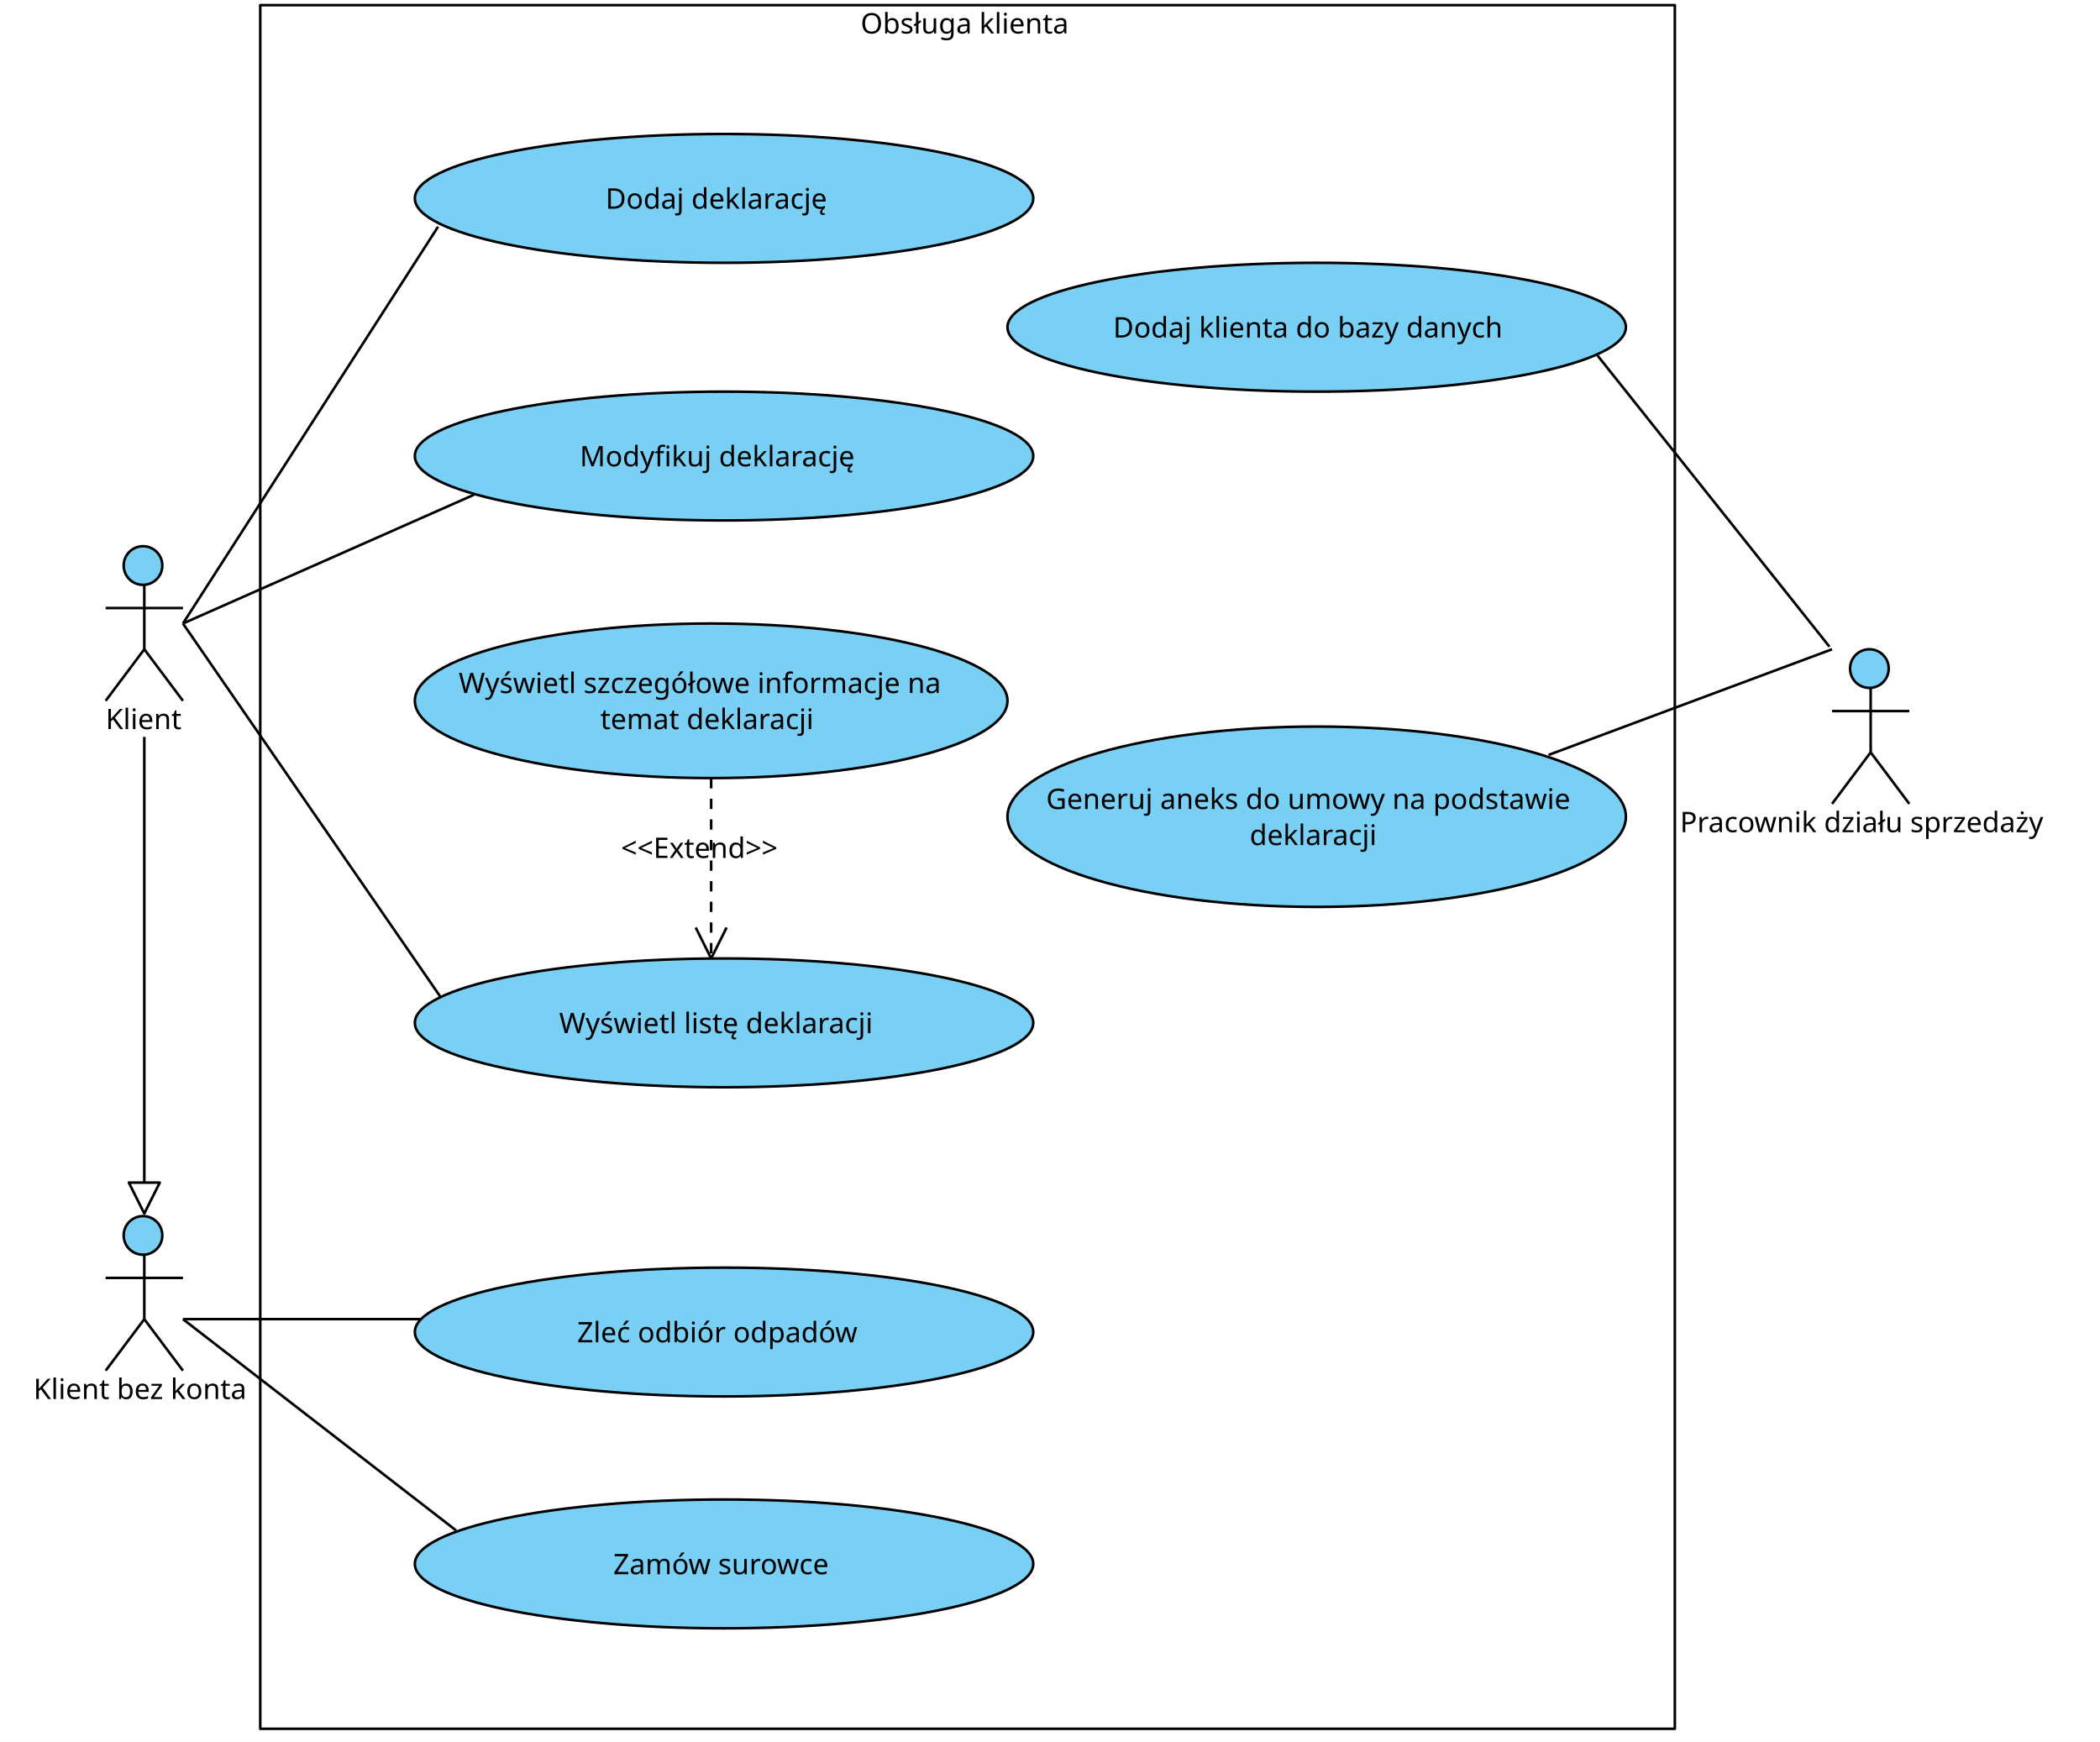
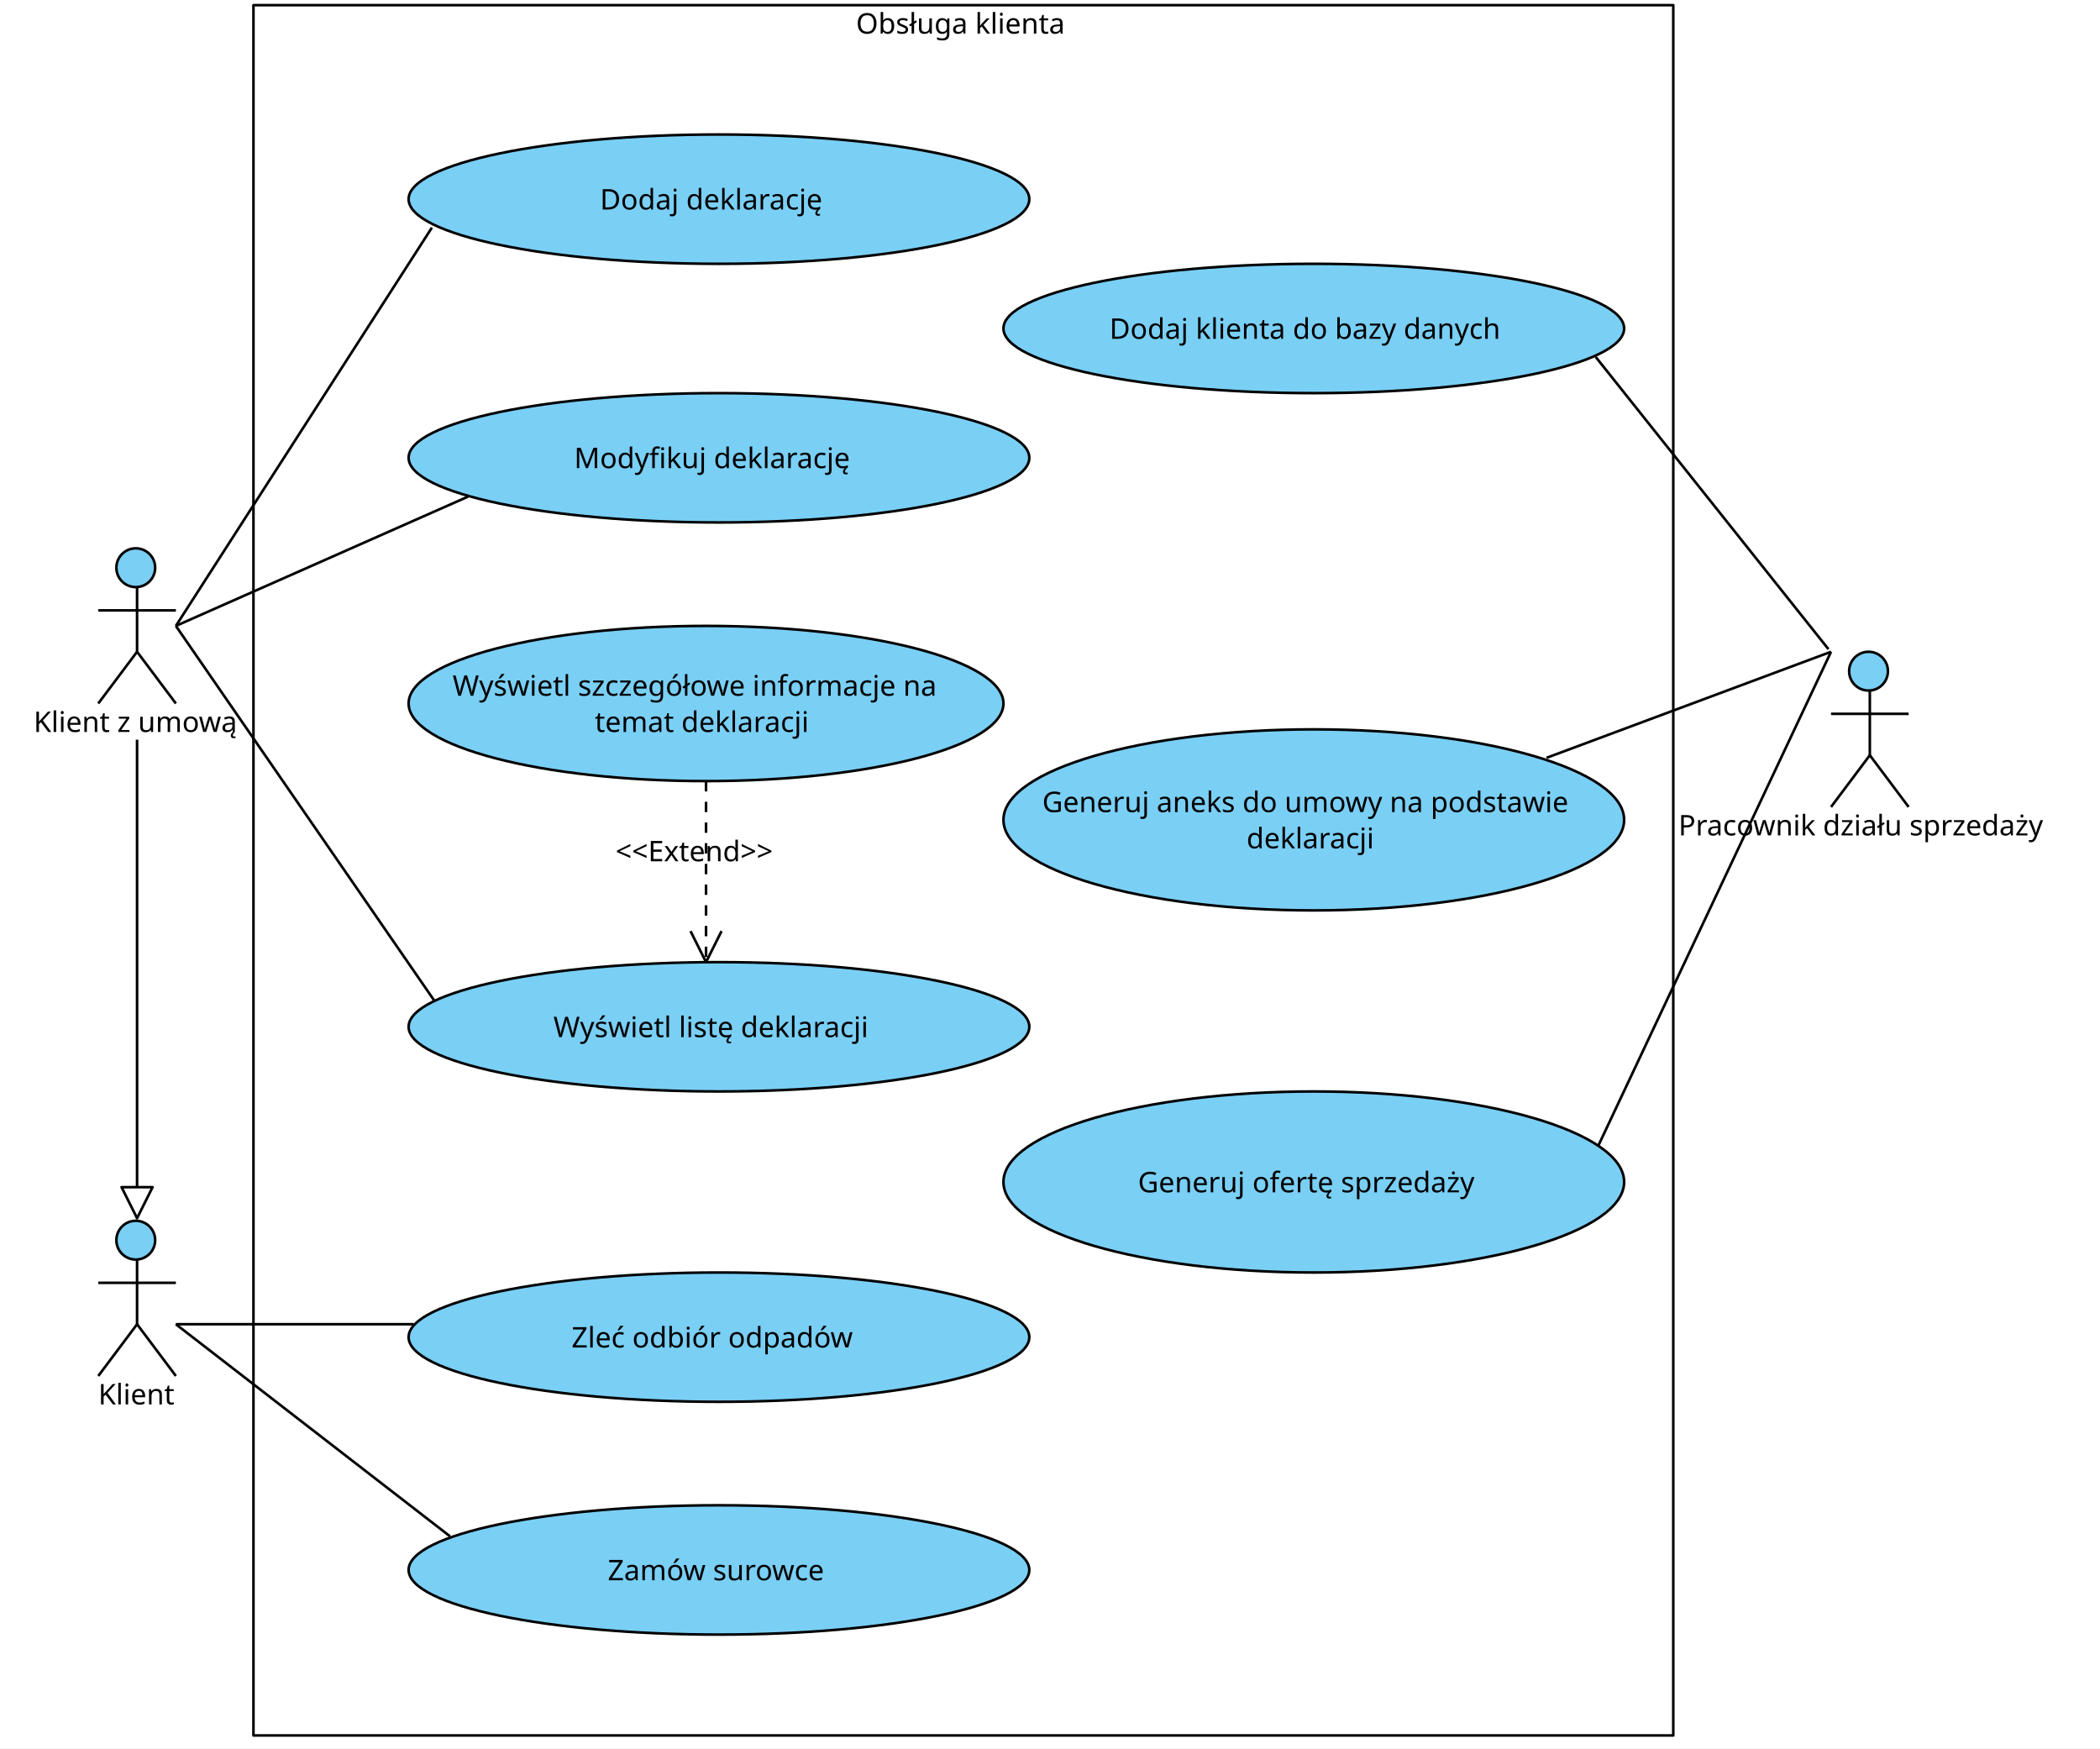
- <svg xmlns="http://www.w3.org/2000/svg" fill-opacity="0" color-rendering="auto" color-interpolation="auto" text-rendering="auto" stroke="rgb(0,0,0)" stroke-linecap="square" width="815" stroke-miterlimit="10" shape-rendering="auto" stroke-opacity="0" fill="rgb(0,0,0)" stroke-dasharray="none" font-weight="normal" stroke-width="1" height="676" font-family="'Dialog'" font-style="normal" stroke-linejoin="miter" font-size="12" stroke-dashoffset="0" image-rendering="auto" id="svg2" version="1.1">
+ <svg xmlns="http://www.w3.org/2000/svg" fill-opacity="0" color-rendering="auto" color-interpolation="auto" text-rendering="auto" stroke="rgb(0,0,0)" stroke-linecap="square" width="812" stroke-miterlimit="10" shape-rendering="auto" stroke-opacity="0" fill="rgb(0,0,0)" stroke-dasharray="none" font-weight="normal" stroke-width="1" height="676" font-family="'Dialog'" font-style="normal" stroke-linejoin="miter" font-size="12" stroke-dashoffset="0" image-rendering="auto" id="svg2" version="1.1">
  <defs id="genericDefs">
    <defs id="defs1">
      <clipPath id="clipPath1" clipPathUnits="userSpaceOnUse">
        <path id="path9" d="M-7 -7 L561 -7 L561 681 L-7 681 L-7 -7 Z" />
      </clipPath>
      <clipPath id="clipPath2" clipPathUnits="userSpaceOnUse">
        <path id="path12" d="M0 0 L550 0 L550 670 L0 670 L0 0 Z" />
      </clipPath>
      <clipPath id="clipPath3" clipPathUnits="userSpaceOnUse">
        <path id="path15" d="M-7 -7 L41 -7 L41 71 L-7 71 L-7 -7 Z" />
      </clipPath>
      <clipPath id="clipPath4" clipPathUnits="userSpaceOnUse">
        <path id="path18" d="M-7 -7 L251 -7 L251 61 L-7 61 L-7 -7 Z" />
      </clipPath>
      <clipPath id="clipPath5" clipPathUnits="userSpaceOnUse">
        <path id="path21" d="M0 0 L240 0 L240 50 L0 50 L0 0 Z" />
      </clipPath>
      <clipPath id="clipPath6" clipPathUnits="userSpaceOnUse">
        <path id="path24" d="M-7 -7 L241 -7 L241 71 L-7 71 L-7 -7 Z" />
      </clipPath>
      <clipPath id="clipPath7" clipPathUnits="userSpaceOnUse">
        <path id="path27" d="M0 0 L230 0 L230 60 L0 60 L0 0 Z" />
      </clipPath>
      <clipPath id="clipPath8" clipPathUnits="userSpaceOnUse">
        <path id="path30" d="M-7 -7 L251 -7 L251 81 L-7 81 L-7 -7 Z" />
      </clipPath>
      <clipPath id="clipPath9" clipPathUnits="userSpaceOnUse">
        <path id="path33" d="M0 0 L240 0 L240 70 L0 70 L0 0 Z" />
      </clipPath>
      <clipPath id="clipPath10" clipPathUnits="userSpaceOnUse">
-         <path id="path36" d="M-51 -14 L102 -14 L102 28 L-51 28 L-51 -14 Z" />
+         <path id="path36" d="M-103 -14 L206 -14 L206 28 L-103 28 L-103 -14 Z" />
      </clipPath>
      <clipPath id="clipPath11" clipPathUnits="userSpaceOnUse">
        <path id="path39" d="M-169 -14 L338 -14 L338 28 L-169 28 L-169 -14 Z" />
      </clipPath>
      <clipPath id="clipPath12" clipPathUnits="userSpaceOnUse">
-         <path id="path42" d="M-108 -14 L216 -14 L216 28 L-108 28 L-108 -14 Z" />
+         <path id="path42" d="M-51 -14 L102 -14 L102 28 L-51 28 L-51 -14 Z" />
      </clipPath>
      <clipPath id="clipPath13" clipPathUnits="userSpaceOnUse">
-         <path id="path45" d="M0 0 L196 0 L196 104 L0 104 L0 0 Z" />
+         <path id="path45" d="M0 0 L214 0 L214 145 L0 145 L0 0 Z" />
      </clipPath>
      <clipPath id="clipPath14" clipPathUnits="userSpaceOnUse">
-         <path id="path48" d="M0 0 L214 0 L214 145 L0 145 L0 0 Z" />
+         <path id="path48" d="M0 0 L194 0 L194 295 L0 295 L0 0 Z" />
      </clipPath>
      <clipPath id="clipPath15" clipPathUnits="userSpaceOnUse">
-         <path id="path51" d="M0 0 L194 0 L194 295 L0 295 L0 0 Z" />
+         <path id="path51" d="M0 0 L203 0 L203 258 L0 258 L0 0 Z" />
      </clipPath>
      <clipPath id="clipPath16" clipPathUnits="userSpaceOnUse">
-         <path id="path54" d="M0 0 L203 0 L203 258 L0 258 L0 0 Z" />
+         <path id="path54" d="M0 0 L217 0 L217 154 L0 154 L0 0 Z" />
      </clipPath>
      <clipPath id="clipPath17" clipPathUnits="userSpaceOnUse">
-         <path id="path57" d="M0 0 L217 0 L217 154 L0 154 L0 0 Z" />
+         <path id="path57" d="M0 0 L204 0 L204 249 L0 249 L0 0 Z" />
      </clipPath>
      <clipPath id="clipPath18" clipPathUnits="userSpaceOnUse">
-         <path id="path60" d="M0 0 L204 0 L204 249 L0 249 L0 0 Z" />
+         <path id="path60" d="M0 0 L104 0 L104 174 L0 174 L0 0 Z" />
      </clipPath>
      <clipPath id="clipPath19" clipPathUnits="userSpaceOnUse">
-         <path id="path63" d="M0 0 L104 0 L104 174 L0 174 L0 0 Z" />
+         <path id="path63" d="M0 0 L194 0 L194 217 L0 217 L0 0 Z" />
      </clipPath>
      <clipPath id="clipPath20" clipPathUnits="userSpaceOnUse">
-         <path id="path66" d="M0 0 L194 0 L194 217 L0 217 L0 0 Z" />
+         <path id="path66" d="M0 0 L196 0 L196 104 L0 104 L0 0 Z" />
      </clipPath>
      <clipPath id="clipPath21" clipPathUnits="userSpaceOnUse">
        <path id="path69" d="M0 0 L104 0 L104 289 L0 289 L0 0 Z" />
      </clipPath>
      <clipPath id="clipPath22" clipPathUnits="userSpaceOnUse">
        <path id="path72" d="M0 0 L210 0 L210 186 L0 186 L0 0 Z" />
      </clipPath>
      <clipPath id="clipPath23" clipPathUnits="userSpaceOnUse">
        <path id="path75" d="M-92 -14 L184 -14 L184 28 L-92 28 L-92 -14 Z" />
      </clipPath>
    </defs>
  </defs>
  <g style="fill:#ffffff;fill-opacity:1;stroke:#ffffff;stroke-opacity:1;text-rendering:geometricPrecision" id="g77">
-     <rect style="stroke:none" id="rect79" y="0" height="676" width="815" x="0" />
-   </g>
-   <g style="font-size:11px;font-family:sans-serif;fill:#000000;fill-opacity:1;stroke:#000000;stroke-linecap:butt;stroke-linejoin:round;stroke-miterlimit:0;stroke-opacity:1;text-rendering:geometricPrecision" id="g81" stroke-miterlimit="0" transform="translate(101,2)" font-size="11">
+     <rect style="stroke:none" id="rect79" y="0" height="676" width="812" x="0" />
+   </g>
+   <g style="font-size:11px;font-family:sans-serif;fill:#000000;fill-opacity:1;stroke:#000000;stroke-linecap:butt;stroke-linejoin:round;stroke-miterlimit:0;stroke-opacity:1;text-rendering:geometricPrecision" id="g81" stroke-miterlimit="0" transform="translate(98,2)" font-size="11">
    <rect style="fill:none" id="rect83" clip-path="url(#clipPath1)" y="0" height="669" width="549" x="0" />
  </g>
-   <g style="font-size:11px;font-family:sans-serif;fill:#000000;fill-opacity:1;stroke:#000000;stroke-opacity:1;text-rendering:geometricPrecision" id="g85" transform="translate(101,2)" font-size="11">
+   <g style="font-size:11px;font-family:sans-serif;fill:#000000;fill-opacity:1;stroke:#000000;stroke-opacity:1;text-rendering:geometricPrecision" id="g85" transform="translate(98,2)" font-size="11">
    <text style="stroke:none" id="text87" clip-path="url(#clipPath2)" y="11" xml:space="preserve" x="233">Obsługa klienta</text>
  </g>
-   <g style="font-size:11px;font-family:sans-serif;fill:#7acff5;fill-opacity:1;stroke:#7acff5;stroke-opacity:1;text-rendering:geometricPrecision" id="g89" transform="translate(41,212)" font-size="11">
+   <g style="font-size:11px;font-family:sans-serif;fill:#7acff5;fill-opacity:1;stroke:#7acff5;stroke-opacity:1;text-rendering:geometricPrecision" id="g89" transform="translate(38,212)" font-size="11">
    <circle style="stroke:none" id="circle91" cy="7.5" cx="14.5" clip-path="url(#clipPath3)" r="7.5" />
  </g>
-   <g style="font-size:11px;font-family:sans-serif;fill:#000000;fill-opacity:1;stroke:#000000;stroke-linecap:butt;stroke-linejoin:round;stroke-miterlimit:0;stroke-opacity:1;text-rendering:geometricPrecision" id="g93" stroke-miterlimit="0" transform="translate(41,212)" font-size="11">
+   <g style="font-size:11px;font-family:sans-serif;fill:#000000;fill-opacity:1;stroke:#000000;stroke-linecap:butt;stroke-linejoin:round;stroke-miterlimit:0;stroke-opacity:1;text-rendering:geometricPrecision" id="g93" stroke-miterlimit="0" transform="translate(38,212)" font-size="11">
    <circle style="fill:none" id="circle95" cy="7.5" cx="14.5" clip-path="url(#clipPath3)" r="7.5" />
    <line style="fill:none" id="line97" y1="15" x2="15" clip-path="url(#clipPath3)" x1="15" y2="40" />
    <line style="fill:none" id="line99" y1="24" x2="30" clip-path="url(#clipPath3)" x1="0" y2="24" />
    <line style="fill:none" id="line101" y1="40" x2="0" clip-path="url(#clipPath3)" x1="15" y2="60" />
    <line style="fill:none" id="line103" y1="40" x2="30" clip-path="url(#clipPath3)" x1="15" y2="60" />
  </g>
-   <g style="font-size:11px;font-family:sans-serif;fill:#7acff5;fill-opacity:1;stroke:#7acff5;stroke-opacity:1;text-rendering:geometricPrecision" id="g105" transform="translate(161,52)" font-size="11">
+   <g style="font-size:11px;font-family:sans-serif;fill:#7acff5;fill-opacity:1;stroke:#7acff5;stroke-opacity:1;text-rendering:geometricPrecision" id="g105" transform="translate(158,52)" font-size="11">
    <ellipse style="stroke:none" id="ellipse107" cy="25" cx="120" clip-path="url(#clipPath4)" ry="25" rx="120" />
  </g>
-   <g style="font-size:11px;font-family:sans-serif;fill:#000000;fill-opacity:1;stroke:#000000;stroke-linecap:butt;stroke-linejoin:round;stroke-miterlimit:0;stroke-opacity:1;text-rendering:geometricPrecision" id="g109" stroke-miterlimit="0" transform="translate(161,52)" font-size="11">
+   <g style="font-size:11px;font-family:sans-serif;fill:#000000;fill-opacity:1;stroke:#000000;stroke-linecap:butt;stroke-linejoin:round;stroke-miterlimit:0;stroke-opacity:1;text-rendering:geometricPrecision" id="g109" stroke-miterlimit="0" transform="translate(158,52)" font-size="11">
    <ellipse style="fill:none" id="ellipse111" cy="25" cx="120" clip-path="url(#clipPath4)" ry="25" rx="120" />
  </g>
-   <g style="font-size:11px;font-family:sans-serif;fill:#000000;fill-opacity:1;stroke:#000000;stroke-opacity:1;text-rendering:geometricPrecision" id="g113" transform="translate(161,52)" font-size="11">
+   <g style="font-size:11px;font-family:sans-serif;fill:#000000;fill-opacity:1;stroke:#000000;stroke-opacity:1;text-rendering:geometricPrecision" id="g113" transform="translate(158,52)" font-size="11">
    <text style="stroke:none" id="text115" clip-path="url(#clipPath5)" y="29" xml:space="preserve" x="74">Dodaj deklarację</text>
  </g>
-   <g style="font-size:11px;font-family:sans-serif;fill:#7acff5;fill-opacity:1;stroke:#7acff5;stroke-opacity:1;text-rendering:geometricPrecision" id="g117" transform="translate(161,152)" font-size="11">
+   <g style="font-size:11px;font-family:sans-serif;fill:#7acff5;fill-opacity:1;stroke:#7acff5;stroke-opacity:1;text-rendering:geometricPrecision" id="g117" transform="translate(158,152)" font-size="11">
    <ellipse style="stroke:none" id="ellipse119" cy="25" cx="120" clip-path="url(#clipPath4)" ry="25" rx="120" />
  </g>
-   <g style="font-size:11px;font-family:sans-serif;fill:#000000;fill-opacity:1;stroke:#000000;stroke-linecap:butt;stroke-linejoin:round;stroke-miterlimit:0;stroke-opacity:1;text-rendering:geometricPrecision" id="g121" stroke-miterlimit="0" transform="translate(161,152)" font-size="11">
+   <g style="font-size:11px;font-family:sans-serif;fill:#000000;fill-opacity:1;stroke:#000000;stroke-linecap:butt;stroke-linejoin:round;stroke-miterlimit:0;stroke-opacity:1;text-rendering:geometricPrecision" id="g121" stroke-miterlimit="0" transform="translate(158,152)" font-size="11">
    <ellipse style="fill:none" id="ellipse123" cy="25" cx="120" clip-path="url(#clipPath4)" ry="25" rx="120" />
  </g>
-   <g style="font-size:11px;font-family:sans-serif;fill:#000000;fill-opacity:1;stroke:#000000;stroke-opacity:1;text-rendering:geometricPrecision" id="g125" transform="translate(161,152)" font-size="11">
+   <g style="font-size:11px;font-family:sans-serif;fill:#000000;fill-opacity:1;stroke:#000000;stroke-opacity:1;text-rendering:geometricPrecision" id="g125" transform="translate(158,152)" font-size="11">
    <text style="stroke:none" id="text127" clip-path="url(#clipPath5)" y="29" xml:space="preserve" x="64">Modyfikuj deklarację</text>
  </g>
-   <g style="font-size:11px;font-family:sans-serif;fill:#7acff5;fill-opacity:1;stroke:#7acff5;stroke-opacity:1;text-rendering:geometricPrecision" id="g129" transform="translate(161,372)" font-size="11">
+   <g style="font-size:11px;font-family:sans-serif;fill:#7acff5;fill-opacity:1;stroke:#7acff5;stroke-opacity:1;text-rendering:geometricPrecision" id="g129" transform="translate(158,372)" font-size="11">
    <ellipse style="stroke:none" id="ellipse131" cy="25" cx="120" clip-path="url(#clipPath4)" ry="25" rx="120" />
  </g>
-   <g style="font-size:11px;font-family:sans-serif;fill:#000000;fill-opacity:1;stroke:#000000;stroke-linecap:butt;stroke-linejoin:round;stroke-miterlimit:0;stroke-opacity:1;text-rendering:geometricPrecision" id="g133" stroke-miterlimit="0" transform="translate(161,372)" font-size="11">
+   <g style="font-size:11px;font-family:sans-serif;fill:#000000;fill-opacity:1;stroke:#000000;stroke-linecap:butt;stroke-linejoin:round;stroke-miterlimit:0;stroke-opacity:1;text-rendering:geometricPrecision" id="g133" stroke-miterlimit="0" transform="translate(158,372)" font-size="11">
    <ellipse style="fill:none" id="ellipse135" cy="25" cx="120" clip-path="url(#clipPath4)" ry="25" rx="120" />
  </g>
-   <g style="font-size:11px;font-family:sans-serif;fill:#000000;fill-opacity:1;stroke:#000000;stroke-opacity:1;text-rendering:geometricPrecision" id="g137" transform="translate(161,372)" font-size="11">
+   <g style="font-size:11px;font-family:sans-serif;fill:#000000;fill-opacity:1;stroke:#000000;stroke-opacity:1;text-rendering:geometricPrecision" id="g137" transform="translate(158,372)" font-size="11">
    <text style="stroke:none" id="text139" clip-path="url(#clipPath5)" y="29" xml:space="preserve" x="56">Wyświetl listę deklaracji</text>
  </g>
-   <g style="font-size:11px;font-family:sans-serif;fill:#7acff5;fill-opacity:1;stroke:#7acff5;stroke-opacity:1;text-rendering:geometricPrecision" id="g141" transform="translate(161,242)" font-size="11">
+   <g style="font-size:11px;font-family:sans-serif;fill:#7acff5;fill-opacity:1;stroke:#7acff5;stroke-opacity:1;text-rendering:geometricPrecision" id="g141" transform="translate(158,242)" font-size="11">
    <ellipse style="stroke:none" id="ellipse143" cy="30" cx="115" clip-path="url(#clipPath6)" ry="30" rx="115" />
  </g>
-   <g style="font-size:11px;font-family:sans-serif;fill:#000000;fill-opacity:1;stroke:#000000;stroke-linecap:butt;stroke-linejoin:round;stroke-miterlimit:0;stroke-opacity:1;text-rendering:geometricPrecision" id="g145" stroke-miterlimit="0" transform="translate(161,242)" font-size="11">
+   <g style="font-size:11px;font-family:sans-serif;fill:#000000;fill-opacity:1;stroke:#000000;stroke-linecap:butt;stroke-linejoin:round;stroke-miterlimit:0;stroke-opacity:1;text-rendering:geometricPrecision" id="g145" stroke-miterlimit="0" transform="translate(158,242)" font-size="11">
    <ellipse style="fill:none" id="ellipse147" cy="30" cx="115" clip-path="url(#clipPath6)" ry="30" rx="115" />
  </g>
-   <g style="font-size:11px;font-family:sans-serif;fill:#000000;fill-opacity:1;stroke:#000000;stroke-opacity:1;text-rendering:geometricPrecision" id="g149" transform="translate(161,242)" font-size="11">
+   <g style="font-size:11px;font-family:sans-serif;fill:#000000;fill-opacity:1;stroke:#000000;stroke-opacity:1;text-rendering:geometricPrecision" id="g149" transform="translate(158,242)" font-size="11">
    <text style="stroke:none" id="text151" clip-path="url(#clipPath7)" y="27" xml:space="preserve" x="17">Wyświetl szczegółowe informacje na</text>
    <text style="stroke:none" id="text153" clip-path="url(#clipPath7)" y="41" xml:space="preserve" x="72">temat deklaracji</text>
  </g>
-   <g style="font-size:11px;font-family:sans-serif;fill:#7acff5;fill-opacity:1;stroke:#7acff5;stroke-opacity:1;text-rendering:geometricPrecision" id="g155" transform="translate(711,252)" font-size="11">
+   <g style="font-size:11px;font-family:sans-serif;fill:#7acff5;fill-opacity:1;stroke:#7acff5;stroke-opacity:1;text-rendering:geometricPrecision" id="g155" transform="translate(708,252)" font-size="11">
    <circle style="stroke:none" id="circle157" cy="7.5" cx="14.5" clip-path="url(#clipPath3)" r="7.5" />
  </g>
-   <g style="font-size:11px;font-family:sans-serif;fill:#000000;fill-opacity:1;stroke:#000000;stroke-linecap:butt;stroke-linejoin:round;stroke-miterlimit:0;stroke-opacity:1;text-rendering:geometricPrecision" id="g159" stroke-miterlimit="0" transform="translate(711,252)" font-size="11">
+   <g style="font-size:11px;font-family:sans-serif;fill:#000000;fill-opacity:1;stroke:#000000;stroke-linecap:butt;stroke-linejoin:round;stroke-miterlimit:0;stroke-opacity:1;text-rendering:geometricPrecision" id="g159" stroke-miterlimit="0" transform="translate(708,252)" font-size="11">
    <circle style="fill:none" id="circle161" cy="7.5" cx="14.5" clip-path="url(#clipPath3)" r="7.5" />
    <line style="fill:none" id="line163" y1="15" x2="15" clip-path="url(#clipPath3)" x1="15" y2="40" />
    <line style="fill:none" id="line165" y1="24" x2="30" clip-path="url(#clipPath3)" x1="0" y2="24" />
    <line style="fill:none" id="line167" y1="40" x2="0" clip-path="url(#clipPath3)" x1="15" y2="60" />
    <line style="fill:none" id="line169" y1="40" x2="30" clip-path="url(#clipPath3)" x1="15" y2="60" />
  </g>
-   <g style="font-size:11px;font-family:sans-serif;fill:#7acff5;fill-opacity:1;stroke:#7acff5;stroke-opacity:1;text-rendering:geometricPrecision" id="g171" transform="translate(391,102)" font-size="11">
+   <g style="font-size:11px;font-family:sans-serif;fill:#7acff5;fill-opacity:1;stroke:#7acff5;stroke-opacity:1;text-rendering:geometricPrecision" id="g171" transform="translate(388,102)" font-size="11">
    <ellipse style="stroke:none" id="ellipse173" cy="25" cx="120" clip-path="url(#clipPath4)" ry="25" rx="120" />
  </g>
-   <g style="font-size:11px;font-family:sans-serif;fill:#000000;fill-opacity:1;stroke:#000000;stroke-linecap:butt;stroke-linejoin:round;stroke-miterlimit:0;stroke-opacity:1;text-rendering:geometricPrecision" id="g175" stroke-miterlimit="0" transform="translate(391,102)" font-size="11">
+   <g style="font-size:11px;font-family:sans-serif;fill:#000000;fill-opacity:1;stroke:#000000;stroke-linecap:butt;stroke-linejoin:round;stroke-miterlimit:0;stroke-opacity:1;text-rendering:geometricPrecision" id="g175" stroke-miterlimit="0" transform="translate(388,102)" font-size="11">
    <ellipse style="fill:none" id="ellipse177" cy="25" cx="120" clip-path="url(#clipPath4)" ry="25" rx="120" />
  </g>
-   <g style="font-size:11px;font-family:sans-serif;fill:#000000;fill-opacity:1;stroke:#000000;stroke-opacity:1;text-rendering:geometricPrecision" id="g179" transform="translate(391,102)" font-size="11">
+   <g style="font-size:11px;font-family:sans-serif;fill:#000000;fill-opacity:1;stroke:#000000;stroke-opacity:1;text-rendering:geometricPrecision" id="g179" transform="translate(388,102)" font-size="11">
    <text style="stroke:none" id="text181" clip-path="url(#clipPath5)" y="29" xml:space="preserve" x="41">Dodaj klienta do bazy danych</text>
  </g>
-   <g style="font-size:11px;font-family:sans-serif;fill:#7acff5;fill-opacity:1;stroke:#7acff5;stroke-opacity:1;text-rendering:geometricPrecision" id="g183" transform="translate(41,472)" font-size="11">
+   <g style="font-size:11px;font-family:sans-serif;fill:#7acff5;fill-opacity:1;stroke:#7acff5;stroke-opacity:1;text-rendering:geometricPrecision" id="g183" transform="translate(38,472)" font-size="11">
    <circle style="stroke:none" id="circle185" cy="7.5" cx="14.5" clip-path="url(#clipPath3)" r="7.5" />
  </g>
-   <g style="font-size:11px;font-family:sans-serif;fill:#000000;fill-opacity:1;stroke:#000000;stroke-linecap:butt;stroke-linejoin:round;stroke-miterlimit:0;stroke-opacity:1;text-rendering:geometricPrecision" id="g187" stroke-miterlimit="0" transform="translate(41,472)" font-size="11">
+   <g style="font-size:11px;font-family:sans-serif;fill:#000000;fill-opacity:1;stroke:#000000;stroke-linecap:butt;stroke-linejoin:round;stroke-miterlimit:0;stroke-opacity:1;text-rendering:geometricPrecision" id="g187" stroke-miterlimit="0" transform="translate(38,472)" font-size="11">
    <circle style="fill:none" id="circle189" cy="7.5" cx="14.5" clip-path="url(#clipPath3)" r="7.5" />
    <line style="fill:none" id="line191" y1="15" x2="15" clip-path="url(#clipPath3)" x1="15" y2="40" />
    <line style="fill:none" id="line193" y1="24" x2="30" clip-path="url(#clipPath3)" x1="0" y2="24" />
    <line style="fill:none" id="line195" y1="40" x2="0" clip-path="url(#clipPath3)" x1="15" y2="60" />
    <line style="fill:none" id="line197" y1="40" x2="30" clip-path="url(#clipPath3)" x1="15" y2="60" />
  </g>
-   <g style="font-size:11px;font-family:sans-serif;fill:#7acff5;fill-opacity:1;stroke:#7acff5;stroke-opacity:1;text-rendering:geometricPrecision" id="g199" transform="translate(161,492)" font-size="11">
+   <g style="font-size:11px;font-family:sans-serif;fill:#7acff5;fill-opacity:1;stroke:#7acff5;stroke-opacity:1;text-rendering:geometricPrecision" id="g199" transform="translate(158,492)" font-size="11">
    <ellipse style="stroke:none" id="ellipse201" cy="25" cx="120" clip-path="url(#clipPath4)" ry="25" rx="120" />
  </g>
-   <g style="font-size:11px;font-family:sans-serif;fill:#000000;fill-opacity:1;stroke:#000000;stroke-linecap:butt;stroke-linejoin:round;stroke-miterlimit:0;stroke-opacity:1;text-rendering:geometricPrecision" id="g203" stroke-miterlimit="0" transform="translate(161,492)" font-size="11">
+   <g style="font-size:11px;font-family:sans-serif;fill:#000000;fill-opacity:1;stroke:#000000;stroke-linecap:butt;stroke-linejoin:round;stroke-miterlimit:0;stroke-opacity:1;text-rendering:geometricPrecision" id="g203" stroke-miterlimit="0" transform="translate(158,492)" font-size="11">
    <ellipse style="fill:none" id="ellipse205" cy="25" cx="120" clip-path="url(#clipPath4)" ry="25" rx="120" />
  </g>
-   <g style="font-size:11px;font-family:sans-serif;fill:#000000;fill-opacity:1;stroke:#000000;stroke-opacity:1;text-rendering:geometricPrecision" id="g207" transform="translate(161,492)" font-size="11">
+   <g style="font-size:11px;font-family:sans-serif;fill:#000000;fill-opacity:1;stroke:#000000;stroke-opacity:1;text-rendering:geometricPrecision" id="g207" transform="translate(158,492)" font-size="11">
    <text style="stroke:none" id="text209" clip-path="url(#clipPath5)" y="29" xml:space="preserve" x="63">Zleć odbiór odpadów</text>
  </g>
-   <g style="font-size:11px;font-family:sans-serif;fill:#7acff5;fill-opacity:1;stroke:#7acff5;stroke-opacity:1;text-rendering:geometricPrecision" id="g211" transform="translate(391,282)" font-size="11">
+   <g style="font-size:11px;font-family:sans-serif;fill:#7acff5;fill-opacity:1;stroke:#7acff5;stroke-opacity:1;text-rendering:geometricPrecision" id="g211" transform="translate(388,282)" font-size="11">
    <ellipse style="stroke:none" id="ellipse213" cy="35" cx="120" clip-path="url(#clipPath8)" ry="35" rx="120" />
  </g>
-   <g style="font-size:11px;font-family:sans-serif;fill:#000000;fill-opacity:1;stroke:#000000;stroke-linecap:butt;stroke-linejoin:round;stroke-miterlimit:0;stroke-opacity:1;text-rendering:geometricPrecision" id="g215" stroke-miterlimit="0" transform="translate(391,282)" font-size="11">
+   <g style="font-size:11px;font-family:sans-serif;fill:#000000;fill-opacity:1;stroke:#000000;stroke-linecap:butt;stroke-linejoin:round;stroke-miterlimit:0;stroke-opacity:1;text-rendering:geometricPrecision" id="g215" stroke-miterlimit="0" transform="translate(388,282)" font-size="11">
    <ellipse style="fill:none" id="ellipse217" cy="35" cx="120" clip-path="url(#clipPath8)" ry="35" rx="120" />
  </g>
-   <g style="font-size:11px;font-family:sans-serif;fill:#000000;fill-opacity:1;stroke:#000000;stroke-opacity:1;text-rendering:geometricPrecision" id="g219" transform="translate(391,282)" font-size="11">
+   <g style="font-size:11px;font-family:sans-serif;fill:#000000;fill-opacity:1;stroke:#000000;stroke-opacity:1;text-rendering:geometricPrecision" id="g219" transform="translate(388,282)" font-size="11">
    <text style="stroke:none" id="text221" clip-path="url(#clipPath9)" y="32" xml:space="preserve" x="15">Generuj aneks do umowy na podstawie</text>
    <text style="stroke:none" id="text223" clip-path="url(#clipPath9)" y="46" xml:space="preserve" x="94">deklaracji</text>
  </g>
-   <g style="font-size:11px;font-family:sans-serif;fill:#7acff5;fill-opacity:1;stroke:#7acff5;stroke-opacity:1;text-rendering:geometricPrecision" id="g237" transform="translate(161,582)" font-size="11">
+   <g style="font-size:11px;font-family:sans-serif;fill:#7acff5;fill-opacity:1;stroke:#7acff5;stroke-opacity:1;text-rendering:geometricPrecision" id="g225" transform="translate(388,422)" font-size="11">
+     <ellipse style="stroke:none" id="ellipse227" cy="35" cx="120" clip-path="url(#clipPath8)" ry="35" rx="120" />
+   </g>
+   <g style="font-size:11px;font-family:sans-serif;fill:#000000;fill-opacity:1;stroke:#000000;stroke-linecap:butt;stroke-linejoin:round;stroke-miterlimit:0;stroke-opacity:1;text-rendering:geometricPrecision" id="g229" stroke-miterlimit="0" transform="translate(388,422)" font-size="11">
+     <ellipse style="fill:none" id="ellipse231" cy="35" cx="120" clip-path="url(#clipPath8)" ry="35" rx="120" />
+   </g>
+   <g style="font-size:11px;font-family:sans-serif;fill:#000000;fill-opacity:1;stroke:#000000;stroke-opacity:1;text-rendering:geometricPrecision" id="g233" transform="translate(388,422)" font-size="11">
+     <text style="stroke:none" id="text235" clip-path="url(#clipPath9)" y="39" xml:space="preserve" x="52">Generuj ofertę sprzedaży</text>
+   </g>
+   <g style="font-size:11px;font-family:sans-serif;fill:#7acff5;fill-opacity:1;stroke:#7acff5;stroke-opacity:1;text-rendering:geometricPrecision" id="g237" transform="translate(158,582)" font-size="11">
    <ellipse style="stroke:none" id="ellipse239" cy="25" cx="120" clip-path="url(#clipPath4)" ry="25" rx="120" />
  </g>
-   <g style="font-size:11px;font-family:sans-serif;fill:#000000;fill-opacity:1;stroke:#000000;stroke-linecap:butt;stroke-linejoin:round;stroke-miterlimit:0;stroke-opacity:1;text-rendering:geometricPrecision" id="g241" stroke-miterlimit="0" transform="translate(161,582)" font-size="11">
+   <g style="font-size:11px;font-family:sans-serif;fill:#000000;fill-opacity:1;stroke:#000000;stroke-linecap:butt;stroke-linejoin:round;stroke-miterlimit:0;stroke-opacity:1;text-rendering:geometricPrecision" id="g241" stroke-miterlimit="0" transform="translate(158,582)" font-size="11">
    <ellipse style="fill:none" id="ellipse243" cy="25" cx="120" clip-path="url(#clipPath4)" ry="25" rx="120" />
  </g>
-   <g style="font-size:11px;font-family:sans-serif;fill:#000000;fill-opacity:1;stroke:#000000;stroke-opacity:1;text-rendering:geometricPrecision" id="g245" transform="translate(161,582)" font-size="11">
+   <g style="font-size:11px;font-family:sans-serif;fill:#000000;fill-opacity:1;stroke:#000000;stroke-opacity:1;text-rendering:geometricPrecision" id="g245" transform="translate(158,582)" font-size="11">
    <text style="stroke:none" id="text247" clip-path="url(#clipPath5)" y="29" xml:space="preserve" x="77">Zamów surowce</text>
  </g>
-   <g style="font-size:11px;font-family:sans-serif;fill:#000000;fill-opacity:1;stroke:#000000;stroke-opacity:1;text-rendering:geometricPrecision" id="g249" transform="translate(31,272)" font-size="11">
-     <text style="stroke:none" id="text251" clip-path="url(#clipPath10)" y="11" xml:space="preserve" x="10">Klient</text>
-   </g>
-   <g style="font-size:11px;font-family:sans-serif;fill:#000000;fill-opacity:1;stroke:#000000;stroke-opacity:1;text-rendering:geometricPrecision" id="g253" transform="translate(642,312)" font-size="11">
+   <g style="font-size:11px;font-family:sans-serif;fill:#000000;fill-opacity:1;stroke:#000000;stroke-opacity:1;text-rendering:geometricPrecision" id="g249" transform="translate(2,272)" font-size="11">
+     <text style="stroke:none" id="text251" clip-path="url(#clipPath10)" y="11" xml:space="preserve" x="11">Klient z umową</text>
+   </g>
+   <g style="font-size:11px;font-family:sans-serif;fill:#000000;fill-opacity:1;stroke:#000000;stroke-opacity:1;text-rendering:geometricPrecision" id="g253" transform="translate(639,312)" font-size="11">
    <text style="stroke:none" id="text255" clip-path="url(#clipPath11)" y="11" xml:space="preserve" x="10">Pracownik działu sprzedaży</text>
  </g>
-   <g style="font-size:11px;font-family:sans-serif;fill:#000000;fill-opacity:1;stroke:#000000;stroke-opacity:1;text-rendering:geometricPrecision" id="g257" transform="translate(2,532)" font-size="11">
-     <text style="stroke:none" id="text259" clip-path="url(#clipPath12)" y="11" xml:space="preserve" x="11">Klient bez konta</text>
-   </g>
-   <g style="font-size:11px;font-family:sans-serif;fill:#000000;fill-opacity:1;stroke:#000000;stroke-linecap:butt;stroke-linejoin:round;stroke-opacity:1;text-rendering:geometricPrecision" id="g261" transform="translate(21,462)" font-size="11">
-     <line style="fill:none" id="line263" y1="50" x2="142" clip-path="url(#clipPath13)" x1="50" y2="50" />
-   </g>
-   <g style="font-size:11px;font-family:sans-serif;fill:#000000;fill-opacity:1;stroke:#000000;stroke-linecap:butt;stroke-linejoin:round;stroke-opacity:1;text-rendering:geometricPrecision" id="g265" transform="translate(551,202)" font-size="11">
-     <line style="fill:none" id="line267" y1="50" x2="50" clip-path="url(#clipPath14)" x1="160" y2="91" />
-   </g>
-   <g style="font-size:11px;font-family:sans-serif;fill:#000000;fill-opacity:1;stroke:#000000;stroke-linecap:butt;stroke-linejoin:round;stroke-opacity:1;text-rendering:geometricPrecision" id="g273" transform="translate(21,38)" font-size="11">
-     <line style="fill:none" id="line275" y1="204" x2="149" clip-path="url(#clipPath16)" x1="50" y2="50" />
-   </g>
-   <g style="font-size:11px;font-family:sans-serif;fill:#000000;fill-opacity:1;stroke:#000000;stroke-linecap:butt;stroke-linejoin:round;stroke-opacity:1;text-rendering:geometricPrecision" id="g277" transform="translate(21,142)" font-size="11">
-     <line style="fill:none" id="line279" y1="100" x2="163" clip-path="url(#clipPath17)" x1="50" y2="50" />
-   </g>
-   <g style="font-size:11px;font-family:sans-serif;fill:#000000;fill-opacity:1;stroke:#000000;stroke-linecap:butt;stroke-linejoin:round;stroke-opacity:1;text-rendering:geometricPrecision" id="g281" transform="translate(21,192)" font-size="11">
-     <line style="fill:none" id="line283" y1="50" x2="150" clip-path="url(#clipPath18)" x1="50" y2="195" />
-   </g>
-   <g style="font-size:11px;font-family:sans-serif;fill:#000000;fill-opacity:1;stroke:#000000;stroke-linecap:butt;stroke-linejoin:round;stroke-dasharray:4;stroke-opacity:1;text-rendering:geometricPrecision" id="g285" transform="translate(226,252)" font-size="11">
-     <line style="fill:none" id="line287" y1="50" x2="50" clip-path="url(#clipPath19)" x1="50" y2="120" />
-     <line style="fill:none;stroke-dasharray:none" id="line289" y2="108" y1="120" x2="56" x1="50" clip-path="url(#clipPath19)" />
-     <line style="fill:none;stroke-dasharray:none" id="line291" y2="108" y1="120" x2="44" x1="50" clip-path="url(#clipPath19)" />
-   </g>
-   <g style="font-size:11px;font-family:sans-serif;fill:#000000;fill-opacity:1;stroke:#000000;stroke-linecap:butt;stroke-linejoin:round;stroke-opacity:1;text-rendering:geometricPrecision" id="g293" transform="translate(570,88)" font-size="11">
-     <line style="fill:none" id="line295" y1="163" x2="50" clip-path="url(#clipPath20)" x1="140" y2="50" />
-   </g>
-   <g style="font-size:11px;font-family:sans-serif;fill:#000000;fill-opacity:1;stroke:#000000;stroke-linecap:butt;stroke-linejoin:round;stroke-opacity:1;text-rendering:geometricPrecision" id="g297" transform="translate(6,236)" font-size="11">
+   <g style="font-size:11px;font-family:sans-serif;fill:#000000;fill-opacity:1;stroke:#000000;stroke-opacity:1;text-rendering:geometricPrecision" id="g257" transform="translate(28,532)" font-size="11">
+     <text style="stroke:none" id="text259" clip-path="url(#clipPath12)" y="11" xml:space="preserve" x="10">Klient</text>
+   </g>
+   <g style="font-size:11px;font-family:sans-serif;fill:#000000;fill-opacity:1;stroke:#000000;stroke-linecap:butt;stroke-linejoin:round;stroke-opacity:1;text-rendering:geometricPrecision" id="g261" transform="translate(548,202)" font-size="11">
+     <line style="fill:none" id="line263" y1="50" x2="50" clip-path="url(#clipPath13)" x1="160" y2="91" />
+   </g>
+   <g style="font-size:11px;font-family:sans-serif;fill:#000000;fill-opacity:1;stroke:#000000;stroke-linecap:butt;stroke-linejoin:round;stroke-opacity:1;text-rendering:geometricPrecision" id="g265" transform="translate(568,202)" font-size="11">
+     <line style="fill:none" id="line267" y1="50" x2="50" clip-path="url(#clipPath14)" x1="140" y2="241" />
+   </g>
+   <g style="font-size:11px;font-family:sans-serif;fill:#000000;fill-opacity:1;stroke:#000000;stroke-linecap:butt;stroke-linejoin:round;stroke-opacity:1;text-rendering:geometricPrecision" id="g269" transform="translate(18,38)" font-size="11">
+     <line style="fill:none" id="line271" y1="204" x2="149" clip-path="url(#clipPath15)" x1="50" y2="50" />
+   </g>
+   <g style="font-size:11px;font-family:sans-serif;fill:#000000;fill-opacity:1;stroke:#000000;stroke-linecap:butt;stroke-linejoin:round;stroke-opacity:1;text-rendering:geometricPrecision" id="g273" transform="translate(18,142)" font-size="11">
+     <line style="fill:none" id="line275" y1="100" x2="163" clip-path="url(#clipPath16)" x1="50" y2="50" />
+   </g>
+   <g style="font-size:11px;font-family:sans-serif;fill:#000000;fill-opacity:1;stroke:#000000;stroke-linecap:butt;stroke-linejoin:round;stroke-opacity:1;text-rendering:geometricPrecision" id="g277" transform="translate(18,192)" font-size="11">
+     <line style="fill:none" id="line279" y1="50" x2="150" clip-path="url(#clipPath17)" x1="50" y2="195" />
+   </g>
+   <g style="font-size:11px;font-family:sans-serif;fill:#000000;fill-opacity:1;stroke:#000000;stroke-linecap:butt;stroke-linejoin:round;stroke-dasharray:4;stroke-opacity:1;text-rendering:geometricPrecision" id="g281" transform="translate(223,252)" font-size="11">
+     <line style="fill:none" id="line283" y1="50" x2="50" clip-path="url(#clipPath18)" x1="50" y2="120" />
+     <line style="fill:none;stroke-dasharray:none" id="line285" y2="108" y1="120" x2="56" x1="50" clip-path="url(#clipPath18)" />
+     <line style="fill:none;stroke-dasharray:none" id="line287" y2="108" y1="120" x2="44" x1="50" clip-path="url(#clipPath18)" />
+   </g>
+   <g style="font-size:11px;font-family:sans-serif;fill:#000000;fill-opacity:1;stroke:#000000;stroke-linecap:butt;stroke-linejoin:round;stroke-opacity:1;text-rendering:geometricPrecision" id="g289" transform="translate(567,88)" font-size="11">
+     <line style="fill:none" id="line291" y1="163" x2="50" clip-path="url(#clipPath19)" x1="140" y2="50" />
+   </g>
+   <g style="font-size:11px;font-family:sans-serif;fill:#000000;fill-opacity:1;stroke:#000000;stroke-linecap:butt;stroke-linejoin:round;stroke-opacity:1;text-rendering:geometricPrecision" id="g293" transform="translate(18,462)" font-size="11">
+     <line style="fill:none" id="line295" y1="50" x2="142" clip-path="url(#clipPath20)" x1="50" y2="50" />
+   </g>
+   <g style="font-size:11px;font-family:sans-serif;fill:#000000;fill-opacity:1;stroke:#000000;stroke-linecap:butt;stroke-linejoin:round;stroke-opacity:1;text-rendering:geometricPrecision" id="g297" transform="translate(3,236)" font-size="11">
    <line style="fill:none" id="line299" y1="235" x2="50" clip-path="url(#clipPath21)" x1="50" y2="50" />
    <polygon style="fill:#ffffff;stroke:none" id="polygon301" points="44,223 50,235 56,223 " clip-path="url(#clipPath21)" />
    <polygon style="fill:none" id="polygon303" clip-path="url(#clipPath21)" points="44,223 50,235 56,223 " />
  </g>
-   <g style="font-size:11px;font-family:sans-serif;fill:#000000;fill-opacity:1;stroke:#000000;stroke-linecap:butt;stroke-linejoin:round;stroke-opacity:1;text-rendering:geometricPrecision" id="g305" transform="translate(21,462)" font-size="11">
+   <g style="font-size:11px;font-family:sans-serif;fill:#000000;fill-opacity:1;stroke:#000000;stroke-linecap:butt;stroke-linejoin:round;stroke-opacity:1;text-rendering:geometricPrecision" id="g305" transform="translate(18,462)" font-size="11">
    <line style="fill:none" id="line307" y1="50" x2="156" clip-path="url(#clipPath22)" x1="50" y2="132" />
  </g>
-   <g style="font-size:11px;font-family:sans-serif;fill:#000000;fill-opacity:1;stroke:#000000;stroke-opacity:1;text-rendering:geometricPrecision" id="g309" transform="translate(231,322)" font-size="11">
+   <g style="font-size:11px;font-family:sans-serif;fill:#000000;fill-opacity:1;stroke:#000000;stroke-opacity:1;text-rendering:geometricPrecision" id="g309" transform="translate(228,322)" font-size="11">
    <text style="stroke:none" id="text311" clip-path="url(#clipPath23)" y="11" xml:space="preserve" x="10">&lt;&lt;Extend&gt;&gt;</text>
  </g>
</svg>
